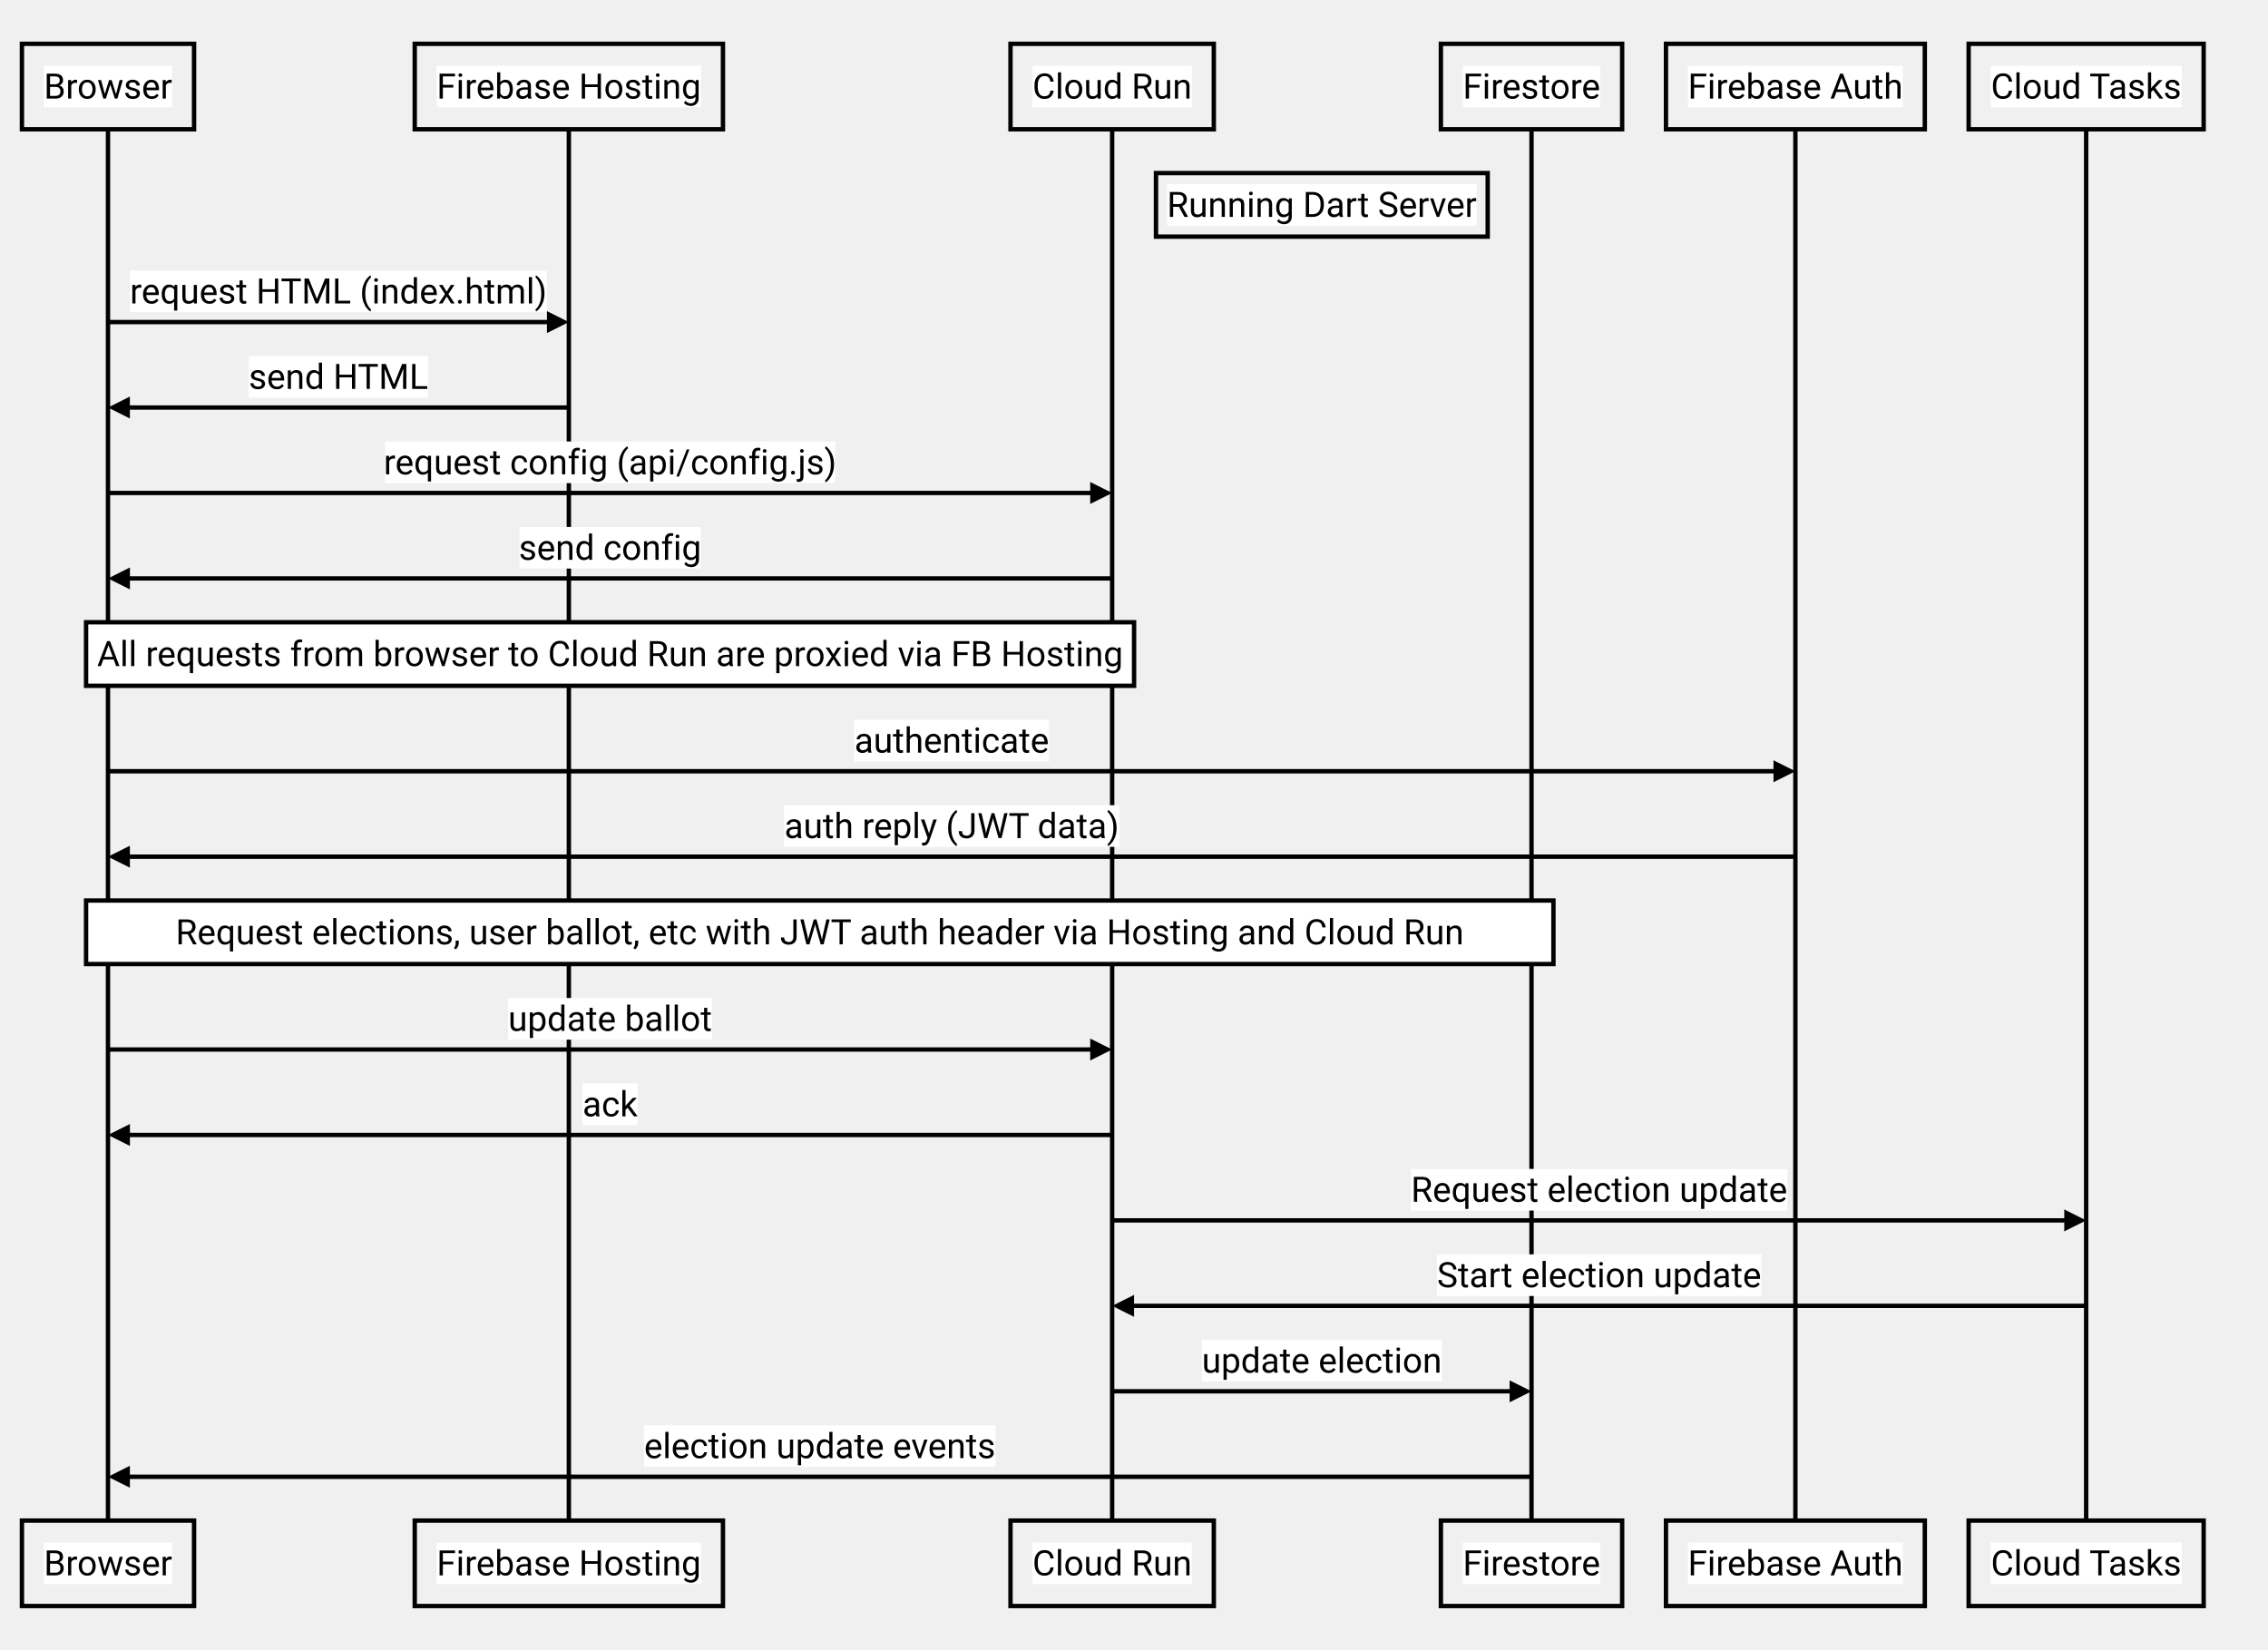
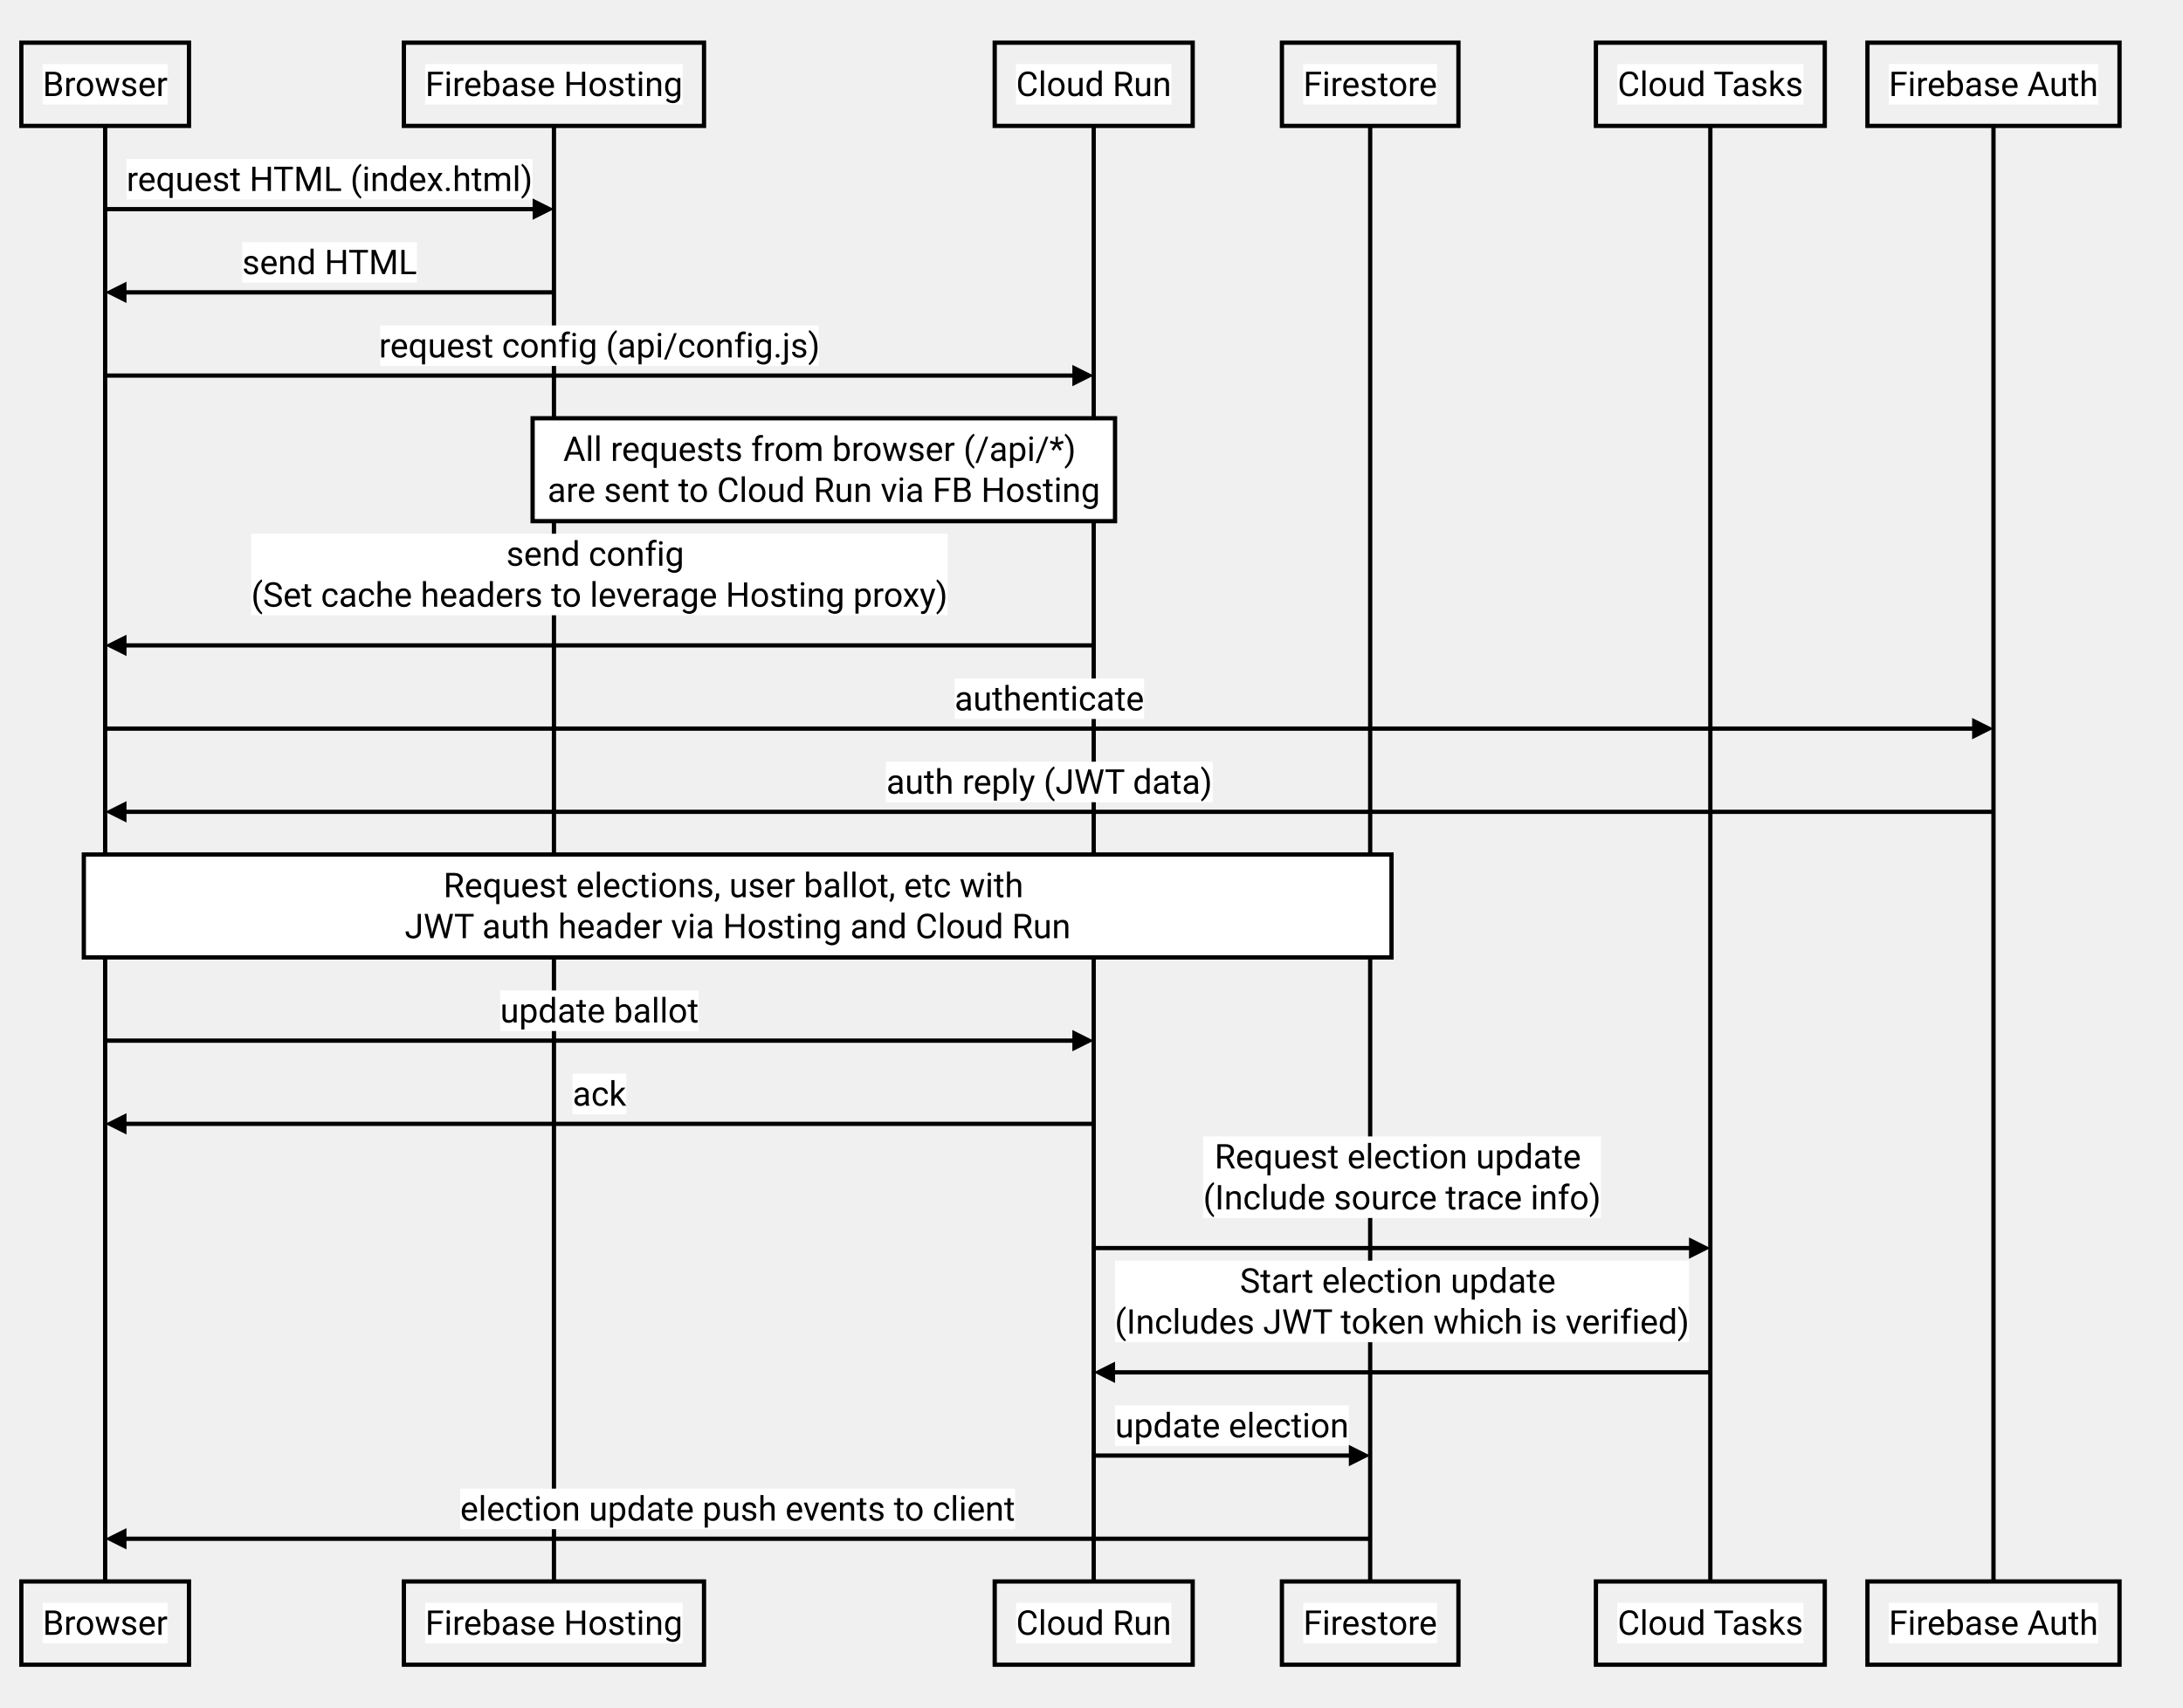
- <svg xmlns="http://www.w3.org/2000/svg" xmlns:xlink="http://www.w3.org/1999/xlink" width="1035" height="753">
+ <svg xmlns="http://www.w3.org/2000/svg" xmlns:xlink="http://www.w3.org/1999/xlink" width="1023" height="800">
  <defs style="-webkit-tap-highlight-color: rgba(0, 0, 0, 0);">
    <path stroke-linecap="round" d="M5,0 0,2.5 5,5z" id="raphael-marker-block" style="-webkit-tap-highlight-color: rgba(0, 0, 0, 0);" />
-     <marker id="raphael-marker-endblock55-objzdupf" markerHeight="5" markerWidth="5" orient="auto" refX="2.5" refY="2.5" style="-webkit-tap-highlight-color: rgba(0, 0, 0, 0);">
+     <marker id="raphael-marker-endblock55-objclvgn" markerHeight="5" markerWidth="5" orient="auto" refX="2.5" refY="2.5" style="-webkit-tap-highlight-color: rgba(0, 0, 0, 0);">
      <use xlink:href="#raphael-marker-block" transform="rotate(180 2.5 2.5) scale(1,1)" stroke-width="1" fill="#000" stroke="none" style="-webkit-tap-highlight-color: rgba(0, 0, 0, 0);" />
    </marker>
-     <marker id="raphael-marker-endblock55-objnakfd" markerHeight="5" markerWidth="5" orient="auto" refX="2.5" refY="2.5" style="-webkit-tap-highlight-color: rgba(0, 0, 0, 0);">
+     <marker id="raphael-marker-endblock55-objault0" markerHeight="5" markerWidth="5" orient="auto" refX="2.5" refY="2.5" style="-webkit-tap-highlight-color: rgba(0, 0, 0, 0);">
      <use xlink:href="#raphael-marker-block" transform="rotate(180 2.5 2.5) scale(1,1)" stroke-width="1" fill="#000" stroke="none" style="-webkit-tap-highlight-color: rgba(0, 0, 0, 0);" />
    </marker>
-     <marker id="raphael-marker-endblock55-obj5kc8r" markerHeight="5" markerWidth="5" orient="auto" refX="2.5" refY="2.5" style="-webkit-tap-highlight-color: rgba(0, 0, 0, 0);">
+     <marker id="raphael-marker-endblock55-objaxf42" markerHeight="5" markerWidth="5" orient="auto" refX="2.5" refY="2.5" style="-webkit-tap-highlight-color: rgba(0, 0, 0, 0);">
      <use xlink:href="#raphael-marker-block" transform="rotate(180 2.5 2.5) scale(1,1)" stroke-width="1" fill="#000" stroke="none" style="-webkit-tap-highlight-color: rgba(0, 0, 0, 0);" />
    </marker>
-     <marker id="raphael-marker-endblock55-objq7i0n" markerHeight="5" markerWidth="5" orient="auto" refX="2.5" refY="2.5" style="-webkit-tap-highlight-color: rgba(0, 0, 0, 0);">
+     <marker id="raphael-marker-endblock55-objuh7hc" markerHeight="5" markerWidth="5" orient="auto" refX="2.5" refY="2.5" style="-webkit-tap-highlight-color: rgba(0, 0, 0, 0);">
      <use xlink:href="#raphael-marker-block" transform="rotate(180 2.5 2.5) scale(1,1)" stroke-width="1" fill="#000" stroke="none" style="-webkit-tap-highlight-color: rgba(0, 0, 0, 0);" />
    </marker>
-     <marker id="raphael-marker-endblock55-objhfsza" markerHeight="5" markerWidth="5" orient="auto" refX="2.5" refY="2.5" style="-webkit-tap-highlight-color: rgba(0, 0, 0, 0);">
+     <marker id="raphael-marker-endblock55-objhx2ip" markerHeight="5" markerWidth="5" orient="auto" refX="2.5" refY="2.5" style="-webkit-tap-highlight-color: rgba(0, 0, 0, 0);">
      <use xlink:href="#raphael-marker-block" transform="rotate(180 2.5 2.5) scale(1,1)" stroke-width="1" fill="#000" stroke="none" style="-webkit-tap-highlight-color: rgba(0, 0, 0, 0);" />
    </marker>
-     <marker id="raphael-marker-endblock55-obj1blui" markerHeight="5" markerWidth="5" orient="auto" refX="2.5" refY="2.5" style="-webkit-tap-highlight-color: rgba(0, 0, 0, 0);">
+     <marker id="raphael-marker-endblock55-objrfgi5" markerHeight="5" markerWidth="5" orient="auto" refX="2.5" refY="2.5" style="-webkit-tap-highlight-color: rgba(0, 0, 0, 0);">
      <use xlink:href="#raphael-marker-block" transform="rotate(180 2.5 2.5) scale(1,1)" stroke-width="1" fill="#000" stroke="none" style="-webkit-tap-highlight-color: rgba(0, 0, 0, 0);" />
    </marker>
-     <marker id="raphael-marker-endblock55-obj57qyc" markerHeight="5" markerWidth="5" orient="auto" refX="2.5" refY="2.5" style="-webkit-tap-highlight-color: rgba(0, 0, 0, 0);">
+     <marker id="raphael-marker-endblock55-objb3sdv" markerHeight="5" markerWidth="5" orient="auto" refX="2.5" refY="2.5" style="-webkit-tap-highlight-color: rgba(0, 0, 0, 0);">
      <use xlink:href="#raphael-marker-block" transform="rotate(180 2.5 2.5) scale(1,1)" stroke-width="1" fill="#000" stroke="none" style="-webkit-tap-highlight-color: rgba(0, 0, 0, 0);" />
    </marker>
-     <marker id="raphael-marker-endblock55-objkxxb7" markerHeight="5" markerWidth="5" orient="auto" refX="2.5" refY="2.5" style="-webkit-tap-highlight-color: rgba(0, 0, 0, 0);">
+     <marker id="raphael-marker-endblock55-objsndpu" markerHeight="5" markerWidth="5" orient="auto" refX="2.5" refY="2.5" style="-webkit-tap-highlight-color: rgba(0, 0, 0, 0);">
      <use xlink:href="#raphael-marker-block" transform="rotate(180 2.5 2.5) scale(1,1)" stroke-width="1" fill="#000" stroke="none" style="-webkit-tap-highlight-color: rgba(0, 0, 0, 0);" />
    </marker>
-     <marker id="raphael-marker-endblock55-objxds2r" markerHeight="5" markerWidth="5" orient="auto" refX="2.5" refY="2.5" style="-webkit-tap-highlight-color: rgba(0, 0, 0, 0);">
+     <marker id="raphael-marker-endblock55-obj1nvaj" markerHeight="5" markerWidth="5" orient="auto" refX="2.5" refY="2.5" style="-webkit-tap-highlight-color: rgba(0, 0, 0, 0);">
      <use xlink:href="#raphael-marker-block" transform="rotate(180 2.5 2.5) scale(1,1)" stroke-width="1" fill="#000" stroke="none" style="-webkit-tap-highlight-color: rgba(0, 0, 0, 0);" />
    </marker>
-     <marker id="raphael-marker-endblock55-objhn38c" markerHeight="5" markerWidth="5" orient="auto" refX="2.5" refY="2.5" style="-webkit-tap-highlight-color: rgba(0, 0, 0, 0);">
+     <marker id="raphael-marker-endblock55-objosnfk" markerHeight="5" markerWidth="5" orient="auto" refX="2.5" refY="2.5" style="-webkit-tap-highlight-color: rgba(0, 0, 0, 0);">
      <use xlink:href="#raphael-marker-block" transform="rotate(180 2.5 2.5) scale(1,1)" stroke-width="1" fill="#000" stroke="none" style="-webkit-tap-highlight-color: rgba(0, 0, 0, 0);" />
    </marker>
-     <marker id="raphael-marker-endblock55-obj1lb40" markerHeight="5" markerWidth="5" orient="auto" refX="2.5" refY="2.5" style="-webkit-tap-highlight-color: rgba(0, 0, 0, 0);">
+     <marker id="raphael-marker-endblock55-obj3uvh0" markerHeight="5" markerWidth="5" orient="auto" refX="2.5" refY="2.5" style="-webkit-tap-highlight-color: rgba(0, 0, 0, 0);">
      <use xlink:href="#raphael-marker-block" transform="rotate(180 2.5 2.5) scale(1,1)" stroke-width="1" fill="#000" stroke="none" style="-webkit-tap-highlight-color: rgba(0, 0, 0, 0);" />
    </marker>
-     <marker id="raphael-marker-endblock55-obj7h7k0" markerHeight="5" markerWidth="5" orient="auto" refX="2.5" refY="2.5" style="-webkit-tap-highlight-color: rgba(0, 0, 0, 0);">
+     <marker id="raphael-marker-endblock55-obj4xzqh" markerHeight="5" markerWidth="5" orient="auto" refX="2.5" refY="2.5" style="-webkit-tap-highlight-color: rgba(0, 0, 0, 0);">
      <use xlink:href="#raphael-marker-block" transform="rotate(180 2.5 2.5) scale(1,1)" stroke-width="1" fill="#000" stroke="none" style="-webkit-tap-highlight-color: rgba(0, 0, 0, 0);" />
    </marker>
  </defs>
  <rect x="10" y="20" width="78.562" height="39" rx="0" ry="0" fill="none" stroke="#000000" stroke-width="2" style="-webkit-tap-highlight-color: rgba(0, 0, 0, 0);" />
  <rect x="20" y="30" width="58.562" height="19" rx="0" ry="0" fill="#ffffff" stroke="none" style="-webkit-tap-highlight-color: rgba(0, 0, 0, 0);" />
  <text x="49.281" y="39.5" text-anchor="middle" font-family="Roboto" font-size="16px" stroke="none" fill="#000000" style="-webkit-tap-highlight-color: rgba(0, 0, 0, 0); text-anchor: middle; font-family: Roboto; font-size: 16px;">
    <tspan dy="5.5" style="-webkit-tap-highlight-color: rgba(0, 0, 0, 0);">Browser</tspan>
  </text>
-   <rect x="10" y="694" width="78.562" height="39" rx="0" ry="0" fill="none" stroke="#000000" stroke-width="2" style="-webkit-tap-highlight-color: rgba(0, 0, 0, 0);" />
-   <rect x="20" y="704" width="58.562" height="19" rx="0" ry="0" fill="#ffffff" stroke="none" style="-webkit-tap-highlight-color: rgba(0, 0, 0, 0);" />
-   <text x="49.281" y="713.5" text-anchor="middle" font-family="Roboto" font-size="16px" stroke="none" fill="#000000" style="-webkit-tap-highlight-color: rgba(0, 0, 0, 0); text-anchor: middle; font-family: Roboto; font-size: 16px;">
+   <rect x="10" y="741.094" width="78.562" height="39" rx="0" ry="0" fill="none" stroke="#000000" stroke-width="2" style="-webkit-tap-highlight-color: rgba(0, 0, 0, 0);" />
+   <rect x="20" y="751.094" width="58.562" height="19" rx="0" ry="0" fill="#ffffff" stroke="none" style="-webkit-tap-highlight-color: rgba(0, 0, 0, 0);" />
+   <text x="49.281" y="760.594" text-anchor="middle" font-family="Roboto" font-size="16px" stroke="none" fill="#000000" style="-webkit-tap-highlight-color: rgba(0, 0, 0, 0); text-anchor: middle; font-family: Roboto; font-size: 16px;">
    <tspan dy="5.5" style="-webkit-tap-highlight-color: rgba(0, 0, 0, 0);">Browser</tspan>
  </text>
-   <path fill="none" stroke="#000000" d="M49.281,59L49.281,694" stroke-width="2" style="-webkit-tap-highlight-color: rgba(0, 0, 0, 0);" />
+   <path fill="none" stroke="#000000" d="M49.281,59L49.281,741.094" stroke-width="2" style="-webkit-tap-highlight-color: rgba(0, 0, 0, 0);" />
  <rect x="189.266" y="20" width="140.656" height="39" rx="0" ry="0" fill="none" stroke="#000000" stroke-width="2" style="-webkit-tap-highlight-color: rgba(0, 0, 0, 0);" />
  <rect x="199.266" y="30" width="120.656" height="19" rx="0" ry="0" fill="#ffffff" stroke="none" style="-webkit-tap-highlight-color: rgba(0, 0, 0, 0);" />
  <text x="259.594" y="39.5" text-anchor="middle" font-family="Roboto" font-size="16px" stroke="none" fill="#000000" style="-webkit-tap-highlight-color: rgba(0, 0, 0, 0); text-anchor: middle; font-family: Roboto; font-size: 16px;">
    <tspan dy="5.5" style="-webkit-tap-highlight-color: rgba(0, 0, 0, 0);">Firebase Hosting</tspan>
  </text>
-   <rect x="189.266" y="694" width="140.656" height="39" rx="0" ry="0" fill="none" stroke="#000000" stroke-width="2" style="-webkit-tap-highlight-color: rgba(0, 0, 0, 0);" />
-   <rect x="199.266" y="704" width="120.656" height="19" rx="0" ry="0" fill="#ffffff" stroke="none" style="-webkit-tap-highlight-color: rgba(0, 0, 0, 0);" />
-   <text x="259.594" y="713.5" text-anchor="middle" font-family="Roboto" font-size="16px" stroke="none" fill="#000000" style="-webkit-tap-highlight-color: rgba(0, 0, 0, 0); text-anchor: middle; font-family: Roboto; font-size: 16px;">
+   <rect x="189.266" y="741.094" width="140.656" height="39" rx="0" ry="0" fill="none" stroke="#000000" stroke-width="2" style="-webkit-tap-highlight-color: rgba(0, 0, 0, 0);" />
+   <rect x="199.266" y="751.094" width="120.656" height="19" rx="0" ry="0" fill="#ffffff" stroke="none" style="-webkit-tap-highlight-color: rgba(0, 0, 0, 0);" />
+   <text x="259.594" y="760.594" text-anchor="middle" font-family="Roboto" font-size="16px" stroke="none" fill="#000000" style="-webkit-tap-highlight-color: rgba(0, 0, 0, 0); text-anchor: middle; font-family: Roboto; font-size: 16px;">
    <tspan dy="5.5" style="-webkit-tap-highlight-color: rgba(0, 0, 0, 0);">Firebase Hosting</tspan>
  </text>
-   <path fill="none" stroke="#000000" d="M259.594,59L259.594,694" stroke-width="2" style="-webkit-tap-highlight-color: rgba(0, 0, 0, 0);" />
-   <rect x="461.141" y="20" width="92.781" height="39" rx="0" ry="0" fill="none" stroke="#000000" stroke-width="2" style="-webkit-tap-highlight-color: rgba(0, 0, 0, 0);" />
-   <rect x="471.141" y="30" width="72.781" height="19" rx="0" ry="0" fill="#ffffff" stroke="none" style="-webkit-tap-highlight-color: rgba(0, 0, 0, 0);" />
-   <text x="507.531" y="39.5" text-anchor="middle" font-family="Roboto" font-size="16px" stroke="none" fill="#000000" style="-webkit-tap-highlight-color: rgba(0, 0, 0, 0); text-anchor: middle; font-family: Roboto; font-size: 16px;">
+   <path fill="none" stroke="#000000" d="M259.594,59L259.594,741.094" stroke-width="2" style="-webkit-tap-highlight-color: rgba(0, 0, 0, 0);" />
+   <rect x="466.141" y="20" width="92.781" height="39" rx="0" ry="0" fill="none" stroke="#000000" stroke-width="2" style="-webkit-tap-highlight-color: rgba(0, 0, 0, 0);" />
+   <rect x="476.141" y="30" width="72.781" height="19" rx="0" ry="0" fill="#ffffff" stroke="none" style="-webkit-tap-highlight-color: rgba(0, 0, 0, 0);" />
+   <text x="512.531" y="39.5" text-anchor="middle" font-family="Roboto" font-size="16px" stroke="none" fill="#000000" style="-webkit-tap-highlight-color: rgba(0, 0, 0, 0); text-anchor: middle; font-family: Roboto; font-size: 16px;">
    <tspan dy="5.5" style="-webkit-tap-highlight-color: rgba(0, 0, 0, 0);">Cloud Run</tspan>
  </text>
-   <rect x="461.141" y="694" width="92.781" height="39" rx="0" ry="0" fill="none" stroke="#000000" stroke-width="2" style="-webkit-tap-highlight-color: rgba(0, 0, 0, 0);" />
-   <rect x="471.141" y="704" width="72.781" height="19" rx="0" ry="0" fill="#ffffff" stroke="none" style="-webkit-tap-highlight-color: rgba(0, 0, 0, 0);" />
-   <text x="507.531" y="713.5" text-anchor="middle" font-family="Roboto" font-size="16px" stroke="none" fill="#000000" style="-webkit-tap-highlight-color: rgba(0, 0, 0, 0); text-anchor: middle; font-family: Roboto; font-size: 16px;">
+   <rect x="466.141" y="741.094" width="92.781" height="39" rx="0" ry="0" fill="none" stroke="#000000" stroke-width="2" style="-webkit-tap-highlight-color: rgba(0, 0, 0, 0);" />
+   <rect x="476.141" y="751.094" width="72.781" height="19" rx="0" ry="0" fill="#ffffff" stroke="none" style="-webkit-tap-highlight-color: rgba(0, 0, 0, 0);" />
+   <text x="512.531" y="760.594" text-anchor="middle" font-family="Roboto" font-size="16px" stroke="none" fill="#000000" style="-webkit-tap-highlight-color: rgba(0, 0, 0, 0); text-anchor: middle; font-family: Roboto; font-size: 16px;">
    <tspan dy="5.5" style="-webkit-tap-highlight-color: rgba(0, 0, 0, 0);">Cloud Run</tspan>
  </text>
-   <path fill="none" stroke="#000000" d="M507.531,59L507.531,694" stroke-width="2" style="-webkit-tap-highlight-color: rgba(0, 0, 0, 0);" />
-   <rect x="657.547" y="20" width="82.719" height="39" rx="0" ry="0" fill="none" stroke="#000000" stroke-width="2" style="-webkit-tap-highlight-color: rgba(0, 0, 0, 0);" />
-   <rect x="667.547" y="30" width="62.719" height="19" rx="0" ry="0" fill="#ffffff" stroke="none" style="-webkit-tap-highlight-color: rgba(0, 0, 0, 0);" />
-   <text x="698.906" y="39.5" text-anchor="middle" font-family="Roboto" font-size="16px" stroke="none" fill="#000000" style="-webkit-tap-highlight-color: rgba(0, 0, 0, 0); text-anchor: middle; font-family: Roboto; font-size: 16px;">
+   <path fill="none" stroke="#000000" d="M512.531,59L512.531,741.094" stroke-width="2" style="-webkit-tap-highlight-color: rgba(0, 0, 0, 0);" />
+   <rect x="600.734" y="20" width="82.719" height="39" rx="0" ry="0" fill="none" stroke="#000000" stroke-width="2" style="-webkit-tap-highlight-color: rgba(0, 0, 0, 0);" />
+   <rect x="610.734" y="30" width="62.719" height="19" rx="0" ry="0" fill="#ffffff" stroke="none" style="-webkit-tap-highlight-color: rgba(0, 0, 0, 0);" />
+   <text x="642.094" y="39.5" text-anchor="middle" font-family="Roboto" font-size="16px" stroke="none" fill="#000000" style="-webkit-tap-highlight-color: rgba(0, 0, 0, 0); text-anchor: middle; font-family: Roboto; font-size: 16px;">
    <tspan dy="5.5" style="-webkit-tap-highlight-color: rgba(0, 0, 0, 0);">Firestore</tspan>
  </text>
-   <rect x="657.547" y="694" width="82.719" height="39" rx="0" ry="0" fill="none" stroke="#000000" stroke-width="2" style="-webkit-tap-highlight-color: rgba(0, 0, 0, 0);" />
-   <rect x="667.547" y="704" width="62.719" height="19" rx="0" ry="0" fill="#ffffff" stroke="none" style="-webkit-tap-highlight-color: rgba(0, 0, 0, 0);" />
-   <text x="698.906" y="713.5" text-anchor="middle" font-family="Roboto" font-size="16px" stroke="none" fill="#000000" style="-webkit-tap-highlight-color: rgba(0, 0, 0, 0); text-anchor: middle; font-family: Roboto; font-size: 16px;">
+   <rect x="600.734" y="741.094" width="82.719" height="39" rx="0" ry="0" fill="none" stroke="#000000" stroke-width="2" style="-webkit-tap-highlight-color: rgba(0, 0, 0, 0);" />
+   <rect x="610.734" y="751.094" width="62.719" height="19" rx="0" ry="0" fill="#ffffff" stroke="none" style="-webkit-tap-highlight-color: rgba(0, 0, 0, 0);" />
+   <text x="642.094" y="760.594" text-anchor="middle" font-family="Roboto" font-size="16px" stroke="none" fill="#000000" style="-webkit-tap-highlight-color: rgba(0, 0, 0, 0); text-anchor: middle; font-family: Roboto; font-size: 16px;">
    <tspan dy="5.5" style="-webkit-tap-highlight-color: rgba(0, 0, 0, 0);">Firestore</tspan>
  </text>
-   <path fill="none" stroke="#000000" d="M698.906,59L698.906,694" stroke-width="2" style="-webkit-tap-highlight-color: rgba(0, 0, 0, 0);" />
-   <rect x="760.266" y="20" width="118.125" height="39" rx="0" ry="0" fill="none" stroke="#000000" stroke-width="2" style="-webkit-tap-highlight-color: rgba(0, 0, 0, 0);" />
-   <rect x="770.266" y="30" width="98.125" height="19" rx="0" ry="0" fill="#ffffff" stroke="none" style="-webkit-tap-highlight-color: rgba(0, 0, 0, 0);" />
-   <text x="819.328" y="39.5" text-anchor="middle" font-family="Roboto" font-size="16px" stroke="none" fill="#000000" style="-webkit-tap-highlight-color: rgba(0, 0, 0, 0); text-anchor: middle; font-family: Roboto; font-size: 16px;">
+   <path fill="none" stroke="#000000" d="M642.094,59L642.094,741.094" stroke-width="2" style="-webkit-tap-highlight-color: rgba(0, 0, 0, 0);" />
+   <rect x="747.875" y="20" width="107.25" height="39" rx="0" ry="0" fill="none" stroke="#000000" stroke-width="2" style="-webkit-tap-highlight-color: rgba(0, 0, 0, 0);" />
+   <rect x="757.875" y="30" width="87.25" height="19" rx="0" ry="0" fill="#ffffff" stroke="none" style="-webkit-tap-highlight-color: rgba(0, 0, 0, 0);" />
+   <text x="801.5" y="39.5" text-anchor="middle" font-family="Roboto" font-size="16px" stroke="none" fill="#000000" style="-webkit-tap-highlight-color: rgba(0, 0, 0, 0); text-anchor: middle; font-family: Roboto; font-size: 16px;">
+     <tspan dy="5.5" style="-webkit-tap-highlight-color: rgba(0, 0, 0, 0);">Cloud Tasks</tspan>
+   </text>
+   <rect x="747.875" y="741.094" width="107.25" height="39" rx="0" ry="0" fill="none" stroke="#000000" stroke-width="2" style="-webkit-tap-highlight-color: rgba(0, 0, 0, 0);" />
+   <rect x="757.875" y="751.094" width="87.25" height="19" rx="0" ry="0" fill="#ffffff" stroke="none" style="-webkit-tap-highlight-color: rgba(0, 0, 0, 0);" />
+   <text x="801.5" y="760.594" text-anchor="middle" font-family="Roboto" font-size="16px" stroke="none" fill="#000000" style="-webkit-tap-highlight-color: rgba(0, 0, 0, 0); text-anchor: middle; font-family: Roboto; font-size: 16px;">
+     <tspan dy="5.5" style="-webkit-tap-highlight-color: rgba(0, 0, 0, 0);">Cloud Tasks</tspan>
+   </text>
+   <path fill="none" stroke="#000000" d="M801.5,59L801.5,741.094" stroke-width="2" style="-webkit-tap-highlight-color: rgba(0, 0, 0, 0);" />
+   <rect x="875.125" y="20" width="118.125" height="39" rx="0" ry="0" fill="none" stroke="#000000" stroke-width="2" style="-webkit-tap-highlight-color: rgba(0, 0, 0, 0);" />
+   <rect x="885.125" y="30" width="98.125" height="19" rx="0" ry="0" fill="#ffffff" stroke="none" style="-webkit-tap-highlight-color: rgba(0, 0, 0, 0);" />
+   <text x="934.188" y="39.5" text-anchor="middle" font-family="Roboto" font-size="16px" stroke="none" fill="#000000" style="-webkit-tap-highlight-color: rgba(0, 0, 0, 0); text-anchor: middle; font-family: Roboto; font-size: 16px;">
    <tspan dy="5.5" style="-webkit-tap-highlight-color: rgba(0, 0, 0, 0);">Firebase Auth</tspan>
  </text>
-   <rect x="760.266" y="694" width="118.125" height="39" rx="0" ry="0" fill="none" stroke="#000000" stroke-width="2" style="-webkit-tap-highlight-color: rgba(0, 0, 0, 0);" />
-   <rect x="770.266" y="704" width="98.125" height="19" rx="0" ry="0" fill="#ffffff" stroke="none" style="-webkit-tap-highlight-color: rgba(0, 0, 0, 0);" />
-   <text x="819.328" y="713.5" text-anchor="middle" font-family="Roboto" font-size="16px" stroke="none" fill="#000000" style="-webkit-tap-highlight-color: rgba(0, 0, 0, 0); text-anchor: middle; font-family: Roboto; font-size: 16px;">
+   <rect x="875.125" y="741.094" width="118.125" height="39" rx="0" ry="0" fill="none" stroke="#000000" stroke-width="2" style="-webkit-tap-highlight-color: rgba(0, 0, 0, 0);" />
+   <rect x="885.125" y="751.094" width="98.125" height="19" rx="0" ry="0" fill="#ffffff" stroke="none" style="-webkit-tap-highlight-color: rgba(0, 0, 0, 0);" />
+   <text x="934.188" y="760.594" text-anchor="middle" font-family="Roboto" font-size="16px" stroke="none" fill="#000000" style="-webkit-tap-highlight-color: rgba(0, 0, 0, 0); text-anchor: middle; font-family: Roboto; font-size: 16px;">
    <tspan dy="5.5" style="-webkit-tap-highlight-color: rgba(0, 0, 0, 0);">Firebase Auth</tspan>
  </text>
-   <path fill="none" stroke="#000000" d="M819.328,59L819.328,694" stroke-width="2" style="-webkit-tap-highlight-color: rgba(0, 0, 0, 0);" />
-   <rect x="898.391" y="20" width="107.25" height="39" rx="0" ry="0" fill="none" stroke="#000000" stroke-width="2" style="-webkit-tap-highlight-color: rgba(0, 0, 0, 0);" />
-   <rect x="908.391" y="30" width="87.25" height="19" rx="0" ry="0" fill="#ffffff" stroke="none" style="-webkit-tap-highlight-color: rgba(0, 0, 0, 0);" />
-   <text x="952.016" y="39.5" text-anchor="middle" font-family="Roboto" font-size="16px" stroke="none" fill="#000000" style="-webkit-tap-highlight-color: rgba(0, 0, 0, 0); text-anchor: middle; font-family: Roboto; font-size: 16px;">
-     <tspan dy="5.5" style="-webkit-tap-highlight-color: rgba(0, 0, 0, 0);">Cloud Tasks</tspan>
-   </text>
-   <rect x="898.391" y="694" width="107.25" height="39" rx="0" ry="0" fill="none" stroke="#000000" stroke-width="2" style="-webkit-tap-highlight-color: rgba(0, 0, 0, 0);" />
-   <rect x="908.391" y="704" width="87.25" height="19" rx="0" ry="0" fill="#ffffff" stroke="none" style="-webkit-tap-highlight-color: rgba(0, 0, 0, 0);" />
-   <text x="952.016" y="713.5" text-anchor="middle" font-family="Roboto" font-size="16px" stroke="none" fill="#000000" style="-webkit-tap-highlight-color: rgba(0, 0, 0, 0); text-anchor: middle; font-family: Roboto; font-size: 16px;">
-     <tspan dy="5.5" style="-webkit-tap-highlight-color: rgba(0, 0, 0, 0);">Cloud Tasks</tspan>
-   </text>
-   <path fill="none" stroke="#000000" d="M952.016,59L952.016,694" stroke-width="2" style="-webkit-tap-highlight-color: rgba(0, 0, 0, 0);" />
-   <rect x="527.531" y="79" width="151.375" height="29" rx="0" ry="0" fill="none" stroke="#000000" stroke-width="2" style="-webkit-tap-highlight-color: rgba(0, 0, 0, 0);" />
-   <rect x="532.531" y="84" width="141.375" height="19" rx="0" ry="0" fill="#ffffff" stroke="none" style="-webkit-tap-highlight-color: rgba(0, 0, 0, 0);" />
-   <text x="603.219" y="93.5" text-anchor="middle" font-family="Roboto" font-size="16px" stroke="none" fill="#000000" style="-webkit-tap-highlight-color: rgba(0, 0, 0, 0); text-anchor: middle; font-family: Roboto; font-size: 16px;">
-     <tspan dy="5.5" style="-webkit-tap-highlight-color: rgba(0, 0, 0, 0);">Running Dart Server</tspan>
-   </text>
-   <rect x="59.281" y="123.5" width="190.312" height="19" rx="0" ry="0" fill="#ffffff" stroke="none" style="-webkit-tap-highlight-color: rgba(0, 0, 0, 0);" />
-   <text x="154.438" y="133" text-anchor="middle" font-family="Roboto" font-size="16px" stroke="none" fill="#000000" style="-webkit-tap-highlight-color: rgba(0, 0, 0, 0); text-anchor: middle; font-family: Roboto; font-size: 16px;">
+   <path fill="none" stroke="#000000" d="M934.188,59L934.188,741.094" stroke-width="2" style="-webkit-tap-highlight-color: rgba(0, 0, 0, 0);" />
+   <rect x="59.281" y="74.5" width="190.312" height="19" rx="0" ry="0" fill="#ffffff" stroke="none" style="-webkit-tap-highlight-color: rgba(0, 0, 0, 0);" />
+   <text x="154.438" y="84" text-anchor="middle" font-family="Roboto" font-size="16px" stroke="none" fill="#000000" style="-webkit-tap-highlight-color: rgba(0, 0, 0, 0); text-anchor: middle; font-family: Roboto; font-size: 16px;">
    <tspan dy="5.5" style="-webkit-tap-highlight-color: rgba(0, 0, 0, 0);">request HTML (index.html)</tspan>
  </text>
-   <path fill="none" stroke="#000000" d="M49.281,147C49.281,147,222.754,147,254.602,147" stroke-width="2" marker-end="url(#raphael-marker-endblock55-objzdupf)" stroke-dasharray="none" style="-webkit-tap-highlight-color: rgba(0, 0, 0, 0);" />
-   <rect x="113.484" y="162.5" width="81.906" height="19" rx="0" ry="0" fill="#ffffff" stroke="none" style="-webkit-tap-highlight-color: rgba(0, 0, 0, 0);" />
-   <text x="154.438" y="172" text-anchor="middle" font-family="Roboto" font-size="16px" stroke="none" fill="#000000" style="-webkit-tap-highlight-color: rgba(0, 0, 0, 0); text-anchor: middle; font-family: Roboto; font-size: 16px;">
+   <path fill="none" stroke="#000000" d="M49.281,98C49.281,98,222.754,98,254.602,98" stroke-width="2" marker-end="url(#raphael-marker-endblock55-objclvgn)" stroke-dasharray="none" style="-webkit-tap-highlight-color: rgba(0, 0, 0, 0);" />
+   <rect x="113.484" y="113.5" width="81.906" height="19" rx="0" ry="0" fill="#ffffff" stroke="none" style="-webkit-tap-highlight-color: rgba(0, 0, 0, 0);" />
+   <text x="154.438" y="123" text-anchor="middle" font-family="Roboto" font-size="16px" stroke="none" fill="#000000" style="-webkit-tap-highlight-color: rgba(0, 0, 0, 0); text-anchor: middle; font-family: Roboto; font-size: 16px;">
    <tspan dy="5.5" style="-webkit-tap-highlight-color: rgba(0, 0, 0, 0);">send HTML</tspan>
  </text>
-   <path fill="none" stroke="#000000" d="M259.594,186C259.594,186,86.121,186,54.273,186" stroke-width="2" marker-end="url(#raphael-marker-endblock55-objnakfd)" stroke-dasharray="none" style="-webkit-tap-highlight-color: rgba(0, 0, 0, 0);" />
-   <rect x="175.656" y="201.5" width="205.5" height="19" rx="0" ry="0" fill="#ffffff" stroke="none" style="-webkit-tap-highlight-color: rgba(0, 0, 0, 0);" />
-   <text x="278.406" y="211" text-anchor="middle" font-family="Roboto" font-size="16px" stroke="none" fill="#000000" style="-webkit-tap-highlight-color: rgba(0, 0, 0, 0); text-anchor: middle; font-family: Roboto; font-size: 16px;">
+   <path fill="none" stroke="#000000" d="M259.594,137C259.594,137,86.121,137,54.273,137" stroke-width="2" marker-end="url(#raphael-marker-endblock55-objault0)" stroke-dasharray="none" style="-webkit-tap-highlight-color: rgba(0, 0, 0, 0);" />
+   <rect x="178.156" y="152.5" width="205.5" height="19" rx="0" ry="0" fill="#ffffff" stroke="none" style="-webkit-tap-highlight-color: rgba(0, 0, 0, 0);" />
+   <text x="280.906" y="162" text-anchor="middle" font-family="Roboto" font-size="16px" stroke="none" fill="#000000" style="-webkit-tap-highlight-color: rgba(0, 0, 0, 0); text-anchor: middle; font-family: Roboto; font-size: 16px;">
    <tspan dy="5.5" style="-webkit-tap-highlight-color: rgba(0, 0, 0, 0);">request config (api/config.js)</tspan>
  </text>
-   <path fill="none" stroke="#000000" d="M49.281,225C49.281,225,452.775,225,502.522,225" stroke-width="2" marker-end="url(#raphael-marker-endblock55-obj5kc8r)" stroke-dasharray="none" style="-webkit-tap-highlight-color: rgba(0, 0, 0, 0);" />
-   <rect x="237.016" y="240.5" width="82.781" height="19" rx="0" ry="0" fill="#ffffff" stroke="none" style="-webkit-tap-highlight-color: rgba(0, 0, 0, 0);" />
-   <text x="278.406" y="250" text-anchor="middle" font-family="Roboto" font-size="16px" stroke="none" fill="#000000" style="-webkit-tap-highlight-color: rgba(0, 0, 0, 0); text-anchor: middle; font-family: Roboto; font-size: 16px;">
-     <tspan dy="5.5" style="-webkit-tap-highlight-color: rgba(0, 0, 0, 0);">send config</tspan>
+   <path fill="none" stroke="#000000" d="M49.281,176C49.281,176,457.496,176,507.526,176" stroke-width="2" marker-end="url(#raphael-marker-endblock55-objaxf42)" stroke-dasharray="none" style="-webkit-tap-highlight-color: rgba(0, 0, 0, 0);" />
+   <rect x="249.594" y="196" width="272.938" height="48.219" rx="0" ry="0" fill="#ffffff" stroke="#000000" stroke-width="2" style="-webkit-tap-highlight-color: rgba(0, 0, 0, 0);" />
+   <rect x="254.594" y="201" width="262.938" height="38.219" rx="0" ry="0" fill="#ffffff" stroke="none" style="-webkit-tap-highlight-color: rgba(0, 0, 0, 0);" />
+   <text x="386.062" y="220.109" text-anchor="middle" font-family="Roboto" font-size="16px" stroke="none" fill="#000000" style="-webkit-tap-highlight-color: rgba(0, 0, 0, 0); text-anchor: middle; font-family: Roboto; font-size: 16px;">
+     <tspan dy="-4.102" style="-webkit-tap-highlight-color: rgba(0, 0, 0, 0);">All requests from browser (/api/*)</tspan>
+     <tspan dy="19.2" x="386.062" style="-webkit-tap-highlight-color: rgba(0, 0, 0, 0);"> are sent to Cloud Run via FB Hosting</tspan>
  </text>
-   <path fill="none" stroke="#000000" d="M507.531,264C507.531,264,104.038,264,54.291,264" stroke-width="2" marker-end="url(#raphael-marker-endblock55-objq7i0n)" stroke-dasharray="none" style="-webkit-tap-highlight-color: rgba(0, 0, 0, 0);" />
-   <rect x="39.281" y="284" width="478.25" height="29" rx="0" ry="0" fill="#ffffff" stroke="#000000" stroke-width="2" style="-webkit-tap-highlight-color: rgba(0, 0, 0, 0);" />
-   <rect x="44.281" y="289" width="468.25" height="19" rx="0" ry="0" fill="#ffffff" stroke="none" style="-webkit-tap-highlight-color: rgba(0, 0, 0, 0);" />
-   <text x="278.406" y="298.5" text-anchor="middle" font-family="Roboto" font-size="16px" stroke="none" fill="#000000" style="-webkit-tap-highlight-color: rgba(0, 0, 0, 0); text-anchor: middle; font-family: Roboto; font-size: 16px;">
-     <tspan dy="5.5" style="-webkit-tap-highlight-color: rgba(0, 0, 0, 0);">All requests from browser to Cloud Run are proxied via FB Hosting</tspan>
+   <rect x="117.719" y="250.109" width="326.375" height="38.219" rx="0" ry="0" fill="#ffffff" stroke="none" style="-webkit-tap-highlight-color: rgba(0, 0, 0, 0);" />
+   <text x="280.906" y="269.219" text-anchor="middle" font-family="Roboto" font-size="16px" stroke="none" fill="#000000" style="-webkit-tap-highlight-color: rgba(0, 0, 0, 0); text-anchor: middle; font-family: Roboto; font-size: 16px;">
+     <tspan dy="-4.102" style="-webkit-tap-highlight-color: rgba(0, 0, 0, 0);">send config</tspan>
+     <tspan dy="19.2" x="280.906" style="-webkit-tap-highlight-color: rgba(0, 0, 0, 0);">(Set cache headers to leverage Hosting proxy)</tspan>
  </text>
-   <rect x="389.891" y="328.5" width="88.828" height="19" rx="0" ry="0" fill="#ffffff" stroke="none" style="-webkit-tap-highlight-color: rgba(0, 0, 0, 0);" />
-   <text x="434.305" y="338" text-anchor="middle" font-family="Roboto" font-size="16px" stroke="none" fill="#000000" style="-webkit-tap-highlight-color: rgba(0, 0, 0, 0); text-anchor: middle; font-family: Roboto; font-size: 16px;">
+   <path fill="none" stroke="#000000" d="M512.531,302.438C512.531,302.438,104.317,302.438,54.287,302.438" stroke-width="2" marker-end="url(#raphael-marker-endblock55-objuh7hc)" stroke-dasharray="none" style="-webkit-tap-highlight-color: rgba(0, 0, 0, 0);" />
+   <rect x="447.328" y="317.938" width="88.812" height="19" rx="0" ry="0" fill="#ffffff" stroke="none" style="-webkit-tap-highlight-color: rgba(0, 0, 0, 0);" />
+   <text x="491.734" y="327.438" text-anchor="middle" font-family="Roboto" font-size="16px" stroke="none" fill="#000000" style="-webkit-tap-highlight-color: rgba(0, 0, 0, 0); text-anchor: middle; font-family: Roboto; font-size: 16px;">
    <tspan dy="5.5" style="-webkit-tap-highlight-color: rgba(0, 0, 0, 0);">authenticate</tspan>
  </text>
-   <path fill="none" stroke="#000000" d="M49.281,352C49.281,352,748.291,352,814.335,352" stroke-width="2" marker-end="url(#raphael-marker-endblock55-objhfsza)" stroke-dasharray="none" style="-webkit-tap-highlight-color: rgba(0, 0, 0, 0);" />
-   <rect x="357.766" y="367.5" width="153.078" height="19" rx="0" ry="0" fill="#ffffff" stroke="none" style="-webkit-tap-highlight-color: rgba(0, 0, 0, 0);" />
-   <text x="434.305" y="377" text-anchor="middle" font-family="Roboto" font-size="16px" stroke="none" fill="#000000" style="-webkit-tap-highlight-color: rgba(0, 0, 0, 0); text-anchor: middle; font-family: Roboto; font-size: 16px;">
+   <path fill="none" stroke="#000000" d="M49.281,341.438C49.281,341.438,857.915,341.438,929.184,341.438" stroke-width="2" marker-end="url(#raphael-marker-endblock55-objhx2ip)" stroke-dasharray="none" style="-webkit-tap-highlight-color: rgba(0, 0, 0, 0);" />
+   <rect x="415.188" y="356.938" width="153.094" height="19" rx="0" ry="0" fill="#ffffff" stroke="none" style="-webkit-tap-highlight-color: rgba(0, 0, 0, 0);" />
+   <text x="491.734" y="366.438" text-anchor="middle" font-family="Roboto" font-size="16px" stroke="none" fill="#000000" style="-webkit-tap-highlight-color: rgba(0, 0, 0, 0); text-anchor: middle; font-family: Roboto; font-size: 16px;">
    <tspan dy="5.5" style="-webkit-tap-highlight-color: rgba(0, 0, 0, 0);">auth reply (JWT data)</tspan>
  </text>
-   <path fill="none" stroke="#000000" d="M819.328,391C819.328,391,120.319,391,54.274,391" stroke-width="2" marker-end="url(#raphael-marker-endblock55-obj1blui)" stroke-dasharray="none" style="-webkit-tap-highlight-color: rgba(0, 0, 0, 0);" />
-   <rect x="39.281" y="411" width="669.625" height="29" rx="0" ry="0" fill="#ffffff" stroke="#000000" stroke-width="2" style="-webkit-tap-highlight-color: rgba(0, 0, 0, 0);" />
-   <rect x="80" y="416" width="588.188" height="19" rx="0" ry="0" fill="#ffffff" stroke="none" style="-webkit-tap-highlight-color: rgba(0, 0, 0, 0);" />
-   <text x="374.094" y="425.5" text-anchor="middle" font-family="Roboto" font-size="16px" stroke="none" fill="#000000" style="-webkit-tap-highlight-color: rgba(0, 0, 0, 0); text-anchor: middle; font-family: Roboto; font-size: 16px;">
-     <tspan dy="5.5" style="-webkit-tap-highlight-color: rgba(0, 0, 0, 0);">Request elections, user ballot, etc with JWT auth header via Hosting and Cloud Run</tspan>
+   <path fill="none" stroke="#000000" d="M934.188,380.438C934.188,380.438,125.554,380.438,54.285,380.438" stroke-width="2" marker-end="url(#raphael-marker-endblock55-objrfgi5)" stroke-dasharray="none" style="-webkit-tap-highlight-color: rgba(0, 0, 0, 0);" />
+   <rect x="39.281" y="400.438" width="612.812" height="48.219" rx="0" ry="0" fill="#ffffff" stroke="#000000" stroke-width="2" style="-webkit-tap-highlight-color: rgba(0, 0, 0, 0);" />
+   <rect x="187.5" y="405.438" width="316.375" height="38.219" rx="0" ry="0" fill="#ffffff" stroke="none" style="-webkit-tap-highlight-color: rgba(0, 0, 0, 0);" />
+   <text x="345.688" y="424.547" text-anchor="middle" font-family="Roboto" font-size="16px" stroke="none" fill="#000000" style="-webkit-tap-highlight-color: rgba(0, 0, 0, 0); text-anchor: middle; font-family: Roboto; font-size: 16px;">
+     <tspan dy="-4.102" style="-webkit-tap-highlight-color: rgba(0, 0, 0, 0);">Request elections, user ballot, etc with</tspan>
+     <tspan dy="19.2" x="345.688" style="-webkit-tap-highlight-color: rgba(0, 0, 0, 0);"> JWT auth header via Hosting and Cloud Run</tspan>
  </text>
-   <rect x="231.875" y="455.5" width="93.062" height="19" rx="0" ry="0" fill="#ffffff" stroke="none" style="-webkit-tap-highlight-color: rgba(0, 0, 0, 0);" />
-   <text x="278.406" y="465" text-anchor="middle" font-family="Roboto" font-size="16px" stroke="none" fill="#000000" style="-webkit-tap-highlight-color: rgba(0, 0, 0, 0); text-anchor: middle; font-family: Roboto; font-size: 16px;">
+   <rect x="234.375" y="464.156" width="93.062" height="19" rx="0" ry="0" fill="#ffffff" stroke="none" style="-webkit-tap-highlight-color: rgba(0, 0, 0, 0);" />
+   <text x="280.906" y="473.656" text-anchor="middle" font-family="Roboto" font-size="16px" stroke="none" fill="#000000" style="-webkit-tap-highlight-color: rgba(0, 0, 0, 0); text-anchor: middle; font-family: Roboto; font-size: 16px;">
    <tspan dy="5.5" style="-webkit-tap-highlight-color: rgba(0, 0, 0, 0);">update ballot</tspan>
  </text>
-   <path fill="none" stroke="#000000" d="M49.281,479C49.281,479,452.775,479,502.522,479" stroke-width="2" marker-end="url(#raphael-marker-endblock55-obj57qyc)" stroke-dasharray="none" style="-webkit-tap-highlight-color: rgba(0, 0, 0, 0);" />
-   <rect x="265.812" y="494.5" width="25.188" height="19" rx="0" ry="0" fill="#ffffff" stroke="none" style="-webkit-tap-highlight-color: rgba(0, 0, 0, 0);" />
-   <text x="278.406" y="504" text-anchor="middle" font-family="Roboto" font-size="16px" stroke="none" fill="#000000" style="-webkit-tap-highlight-color: rgba(0, 0, 0, 0); text-anchor: middle; font-family: Roboto; font-size: 16px;">
+   <path fill="none" stroke="#000000" d="M49.281,487.656C49.281,487.656,457.496,487.656,507.526,487.656" stroke-width="2" marker-end="url(#raphael-marker-endblock55-objb3sdv)" stroke-dasharray="none" style="-webkit-tap-highlight-color: rgba(0, 0, 0, 0);" />
+   <rect x="268.312" y="503.156" width="25.188" height="19" rx="0" ry="0" fill="#ffffff" stroke="none" style="-webkit-tap-highlight-color: rgba(0, 0, 0, 0);" />
+   <text x="280.906" y="512.656" text-anchor="middle" font-family="Roboto" font-size="16px" stroke="none" fill="#000000" style="-webkit-tap-highlight-color: rgba(0, 0, 0, 0); text-anchor: middle; font-family: Roboto; font-size: 16px;">
    <tspan dy="5.5" style="-webkit-tap-highlight-color: rgba(0, 0, 0, 0);">ack</tspan>
  </text>
-   <path fill="none" stroke="#000000" d="M507.531,518C507.531,518,104.038,518,54.291,518" stroke-width="2" marker-end="url(#raphael-marker-endblock55-objkxxb7)" stroke-dasharray="none" style="-webkit-tap-highlight-color: rgba(0, 0, 0, 0);" />
-   <rect x="643.891" y="533.5" width="171.766" height="19" rx="0" ry="0" fill="#ffffff" stroke="none" style="-webkit-tap-highlight-color: rgba(0, 0, 0, 0);" />
-   <text x="729.773" y="543" text-anchor="middle" font-family="Roboto" font-size="16px" stroke="none" fill="#000000" style="-webkit-tap-highlight-color: rgba(0, 0, 0, 0); text-anchor: middle; font-family: Roboto; font-size: 16px;">
-     <tspan dy="5.5" style="-webkit-tap-highlight-color: rgba(0, 0, 0, 0);">Request election update</tspan>
+   <path fill="none" stroke="#000000" d="M512.531,526.656C512.531,526.656,104.317,526.656,54.287,526.656" stroke-width="2" marker-end="url(#raphael-marker-endblock55-objsndpu)" stroke-dasharray="none" style="-webkit-tap-highlight-color: rgba(0, 0, 0, 0);" />
+   <rect x="563.812" y="532.547" width="186.406" height="38.219" rx="0" ry="0" fill="#ffffff" stroke="none" style="-webkit-tap-highlight-color: rgba(0, 0, 0, 0);" />
+   <text x="657.016" y="551.656" text-anchor="middle" font-family="Roboto" font-size="16px" stroke="none" fill="#000000" style="-webkit-tap-highlight-color: rgba(0, 0, 0, 0); text-anchor: middle; font-family: Roboto; font-size: 16px;">
+     <tspan dy="-4.102" style="-webkit-tap-highlight-color: rgba(0, 0, 0, 0);">Request election update</tspan>
+     <tspan dy="19.2" x="657.016" style="-webkit-tap-highlight-color: rgba(0, 0, 0, 0);">(Include source trace info)</tspan>
  </text>
-   <path fill="none" stroke="#000000" d="M507.531,557C507.531,557,898.191,557,947.024,557" stroke-width="2" marker-end="url(#raphael-marker-endblock55-objxds2r)" stroke-dasharray="none" style="-webkit-tap-highlight-color: rgba(0, 0, 0, 0);" />
-   <rect x="655.766" y="572.5" width="148.016" height="19" rx="0" ry="0" fill="#ffffff" stroke="none" style="-webkit-tap-highlight-color: rgba(0, 0, 0, 0);" />
-   <text x="729.773" y="582" text-anchor="middle" font-family="Roboto" font-size="16px" stroke="none" fill="#000000" style="-webkit-tap-highlight-color: rgba(0, 0, 0, 0); text-anchor: middle; font-family: Roboto; font-size: 16px;">
-     <tspan dy="5.5" style="-webkit-tap-highlight-color: rgba(0, 0, 0, 0);">Start election update</tspan>
+   <path fill="none" stroke="#000000" d="M512.531,584.875C512.531,584.875,758.177,584.875,796.5,584.875" stroke-width="2" marker-end="url(#raphael-marker-endblock55-obj1nvaj)" stroke-dasharray="none" style="-webkit-tap-highlight-color: rgba(0, 0, 0, 0);" />
+   <rect x="522.531" y="590.766" width="268.969" height="38.219" rx="0" ry="0" fill="#ffffff" stroke="none" style="-webkit-tap-highlight-color: rgba(0, 0, 0, 0);" />
+   <text x="657.016" y="609.875" text-anchor="middle" font-family="Roboto" font-size="16px" stroke="none" fill="#000000" style="-webkit-tap-highlight-color: rgba(0, 0, 0, 0); text-anchor: middle; font-family: Roboto; font-size: 16px;">
+     <tspan dy="-4.102" style="-webkit-tap-highlight-color: rgba(0, 0, 0, 0);">Start election update</tspan>
+     <tspan dy="19.2" x="657.016" style="-webkit-tap-highlight-color: rgba(0, 0, 0, 0);">(Includes JWT token which is verified)</tspan>
  </text>
-   <path fill="none" stroke="#000000" d="M952.016,596C952.016,596,561.356,596,512.523,596" stroke-width="2" marker-end="url(#raphael-marker-endblock55-objhn38c)" stroke-dasharray="none" style="-webkit-tap-highlight-color: rgba(0, 0, 0, 0);" />
-   <rect x="548.438" y="611.5" width="109.562" height="19" rx="0" ry="0" fill="#ffffff" stroke="none" style="-webkit-tap-highlight-color: rgba(0, 0, 0, 0);" />
-   <text x="603.219" y="621" text-anchor="middle" font-family="Roboto" font-size="16px" stroke="none" fill="#000000" style="-webkit-tap-highlight-color: rgba(0, 0, 0, 0); text-anchor: middle; font-family: Roboto; font-size: 16px;">
+   <path fill="none" stroke="#000000" d="M801.5,643.094C801.5,643.094,555.854,643.094,517.532,643.094" stroke-width="2" marker-end="url(#raphael-marker-endblock55-objosnfk)" stroke-dasharray="none" style="-webkit-tap-highlight-color: rgba(0, 0, 0, 0);" />
+   <rect x="522.531" y="658.594" width="109.562" height="19" rx="0" ry="0" fill="#ffffff" stroke="none" style="-webkit-tap-highlight-color: rgba(0, 0, 0, 0);" />
+   <text x="577.312" y="668.094" text-anchor="middle" font-family="Roboto" font-size="16px" stroke="none" fill="#000000" style="-webkit-tap-highlight-color: rgba(0, 0, 0, 0); text-anchor: middle; font-family: Roboto; font-size: 16px;">
    <tspan dy="5.5" style="-webkit-tap-highlight-color: rgba(0, 0, 0, 0);">update election</tspan>
  </text>
-   <path fill="none" stroke="#000000" d="M507.531,635C507.531,635,663.775,635,693.91,635" stroke-width="2" marker-end="url(#raphael-marker-endblock55-obj1lb40)" stroke-dasharray="none" style="-webkit-tap-highlight-color: rgba(0, 0, 0, 0);" />
-   <rect x="293.906" y="650.5" width="160.375" height="19" rx="0" ry="0" fill="#ffffff" stroke="none" style="-webkit-tap-highlight-color: rgba(0, 0, 0, 0);" />
-   <text x="374.094" y="660" text-anchor="middle" font-family="Roboto" font-size="16px" stroke="none" fill="#000000" style="-webkit-tap-highlight-color: rgba(0, 0, 0, 0); text-anchor: middle; font-family: Roboto; font-size: 16px;">
-     <tspan dy="5.5" style="-webkit-tap-highlight-color: rgba(0, 0, 0, 0);">election update events</tspan>
+   <path fill="none" stroke="#000000" d="M512.531,682.094C512.531,682.094,613.284,682.094,637.094,682.094" stroke-width="2" marker-end="url(#raphael-marker-endblock55-obj3uvh0)" stroke-dasharray="none" style="-webkit-tap-highlight-color: rgba(0, 0, 0, 0);" />
+   <rect x="215.656" y="697.594" width="260.062" height="19" rx="0" ry="0" fill="#ffffff" stroke="none" style="-webkit-tap-highlight-color: rgba(0, 0, 0, 0);" />
+   <text x="345.688" y="707.094" text-anchor="middle" font-family="Roboto" font-size="16px" stroke="none" fill="#000000" style="-webkit-tap-highlight-color: rgba(0, 0, 0, 0); text-anchor: middle; font-family: Roboto; font-size: 16px;">
+     <tspan dy="5.5" style="-webkit-tap-highlight-color: rgba(0, 0, 0, 0);">election update push events to client</tspan>
  </text>
-   <path fill="none" stroke="#000000" d="M698.906,674C698.906,674,114.487,674,54.275,674" stroke-width="2" marker-end="url(#raphael-marker-endblock55-obj7h7k0)" stroke-dasharray="none" style="-webkit-tap-highlight-color: rgba(0, 0, 0, 0);" />
+   <path fill="none" stroke="#000000" d="M642.094,721.094C642.094,721.094,111.526,721.094,54.272,721.094" stroke-width="2" marker-end="url(#raphael-marker-endblock55-obj4xzqh)" stroke-dasharray="none" style="-webkit-tap-highlight-color: rgba(0, 0, 0, 0);" />
</svg>
